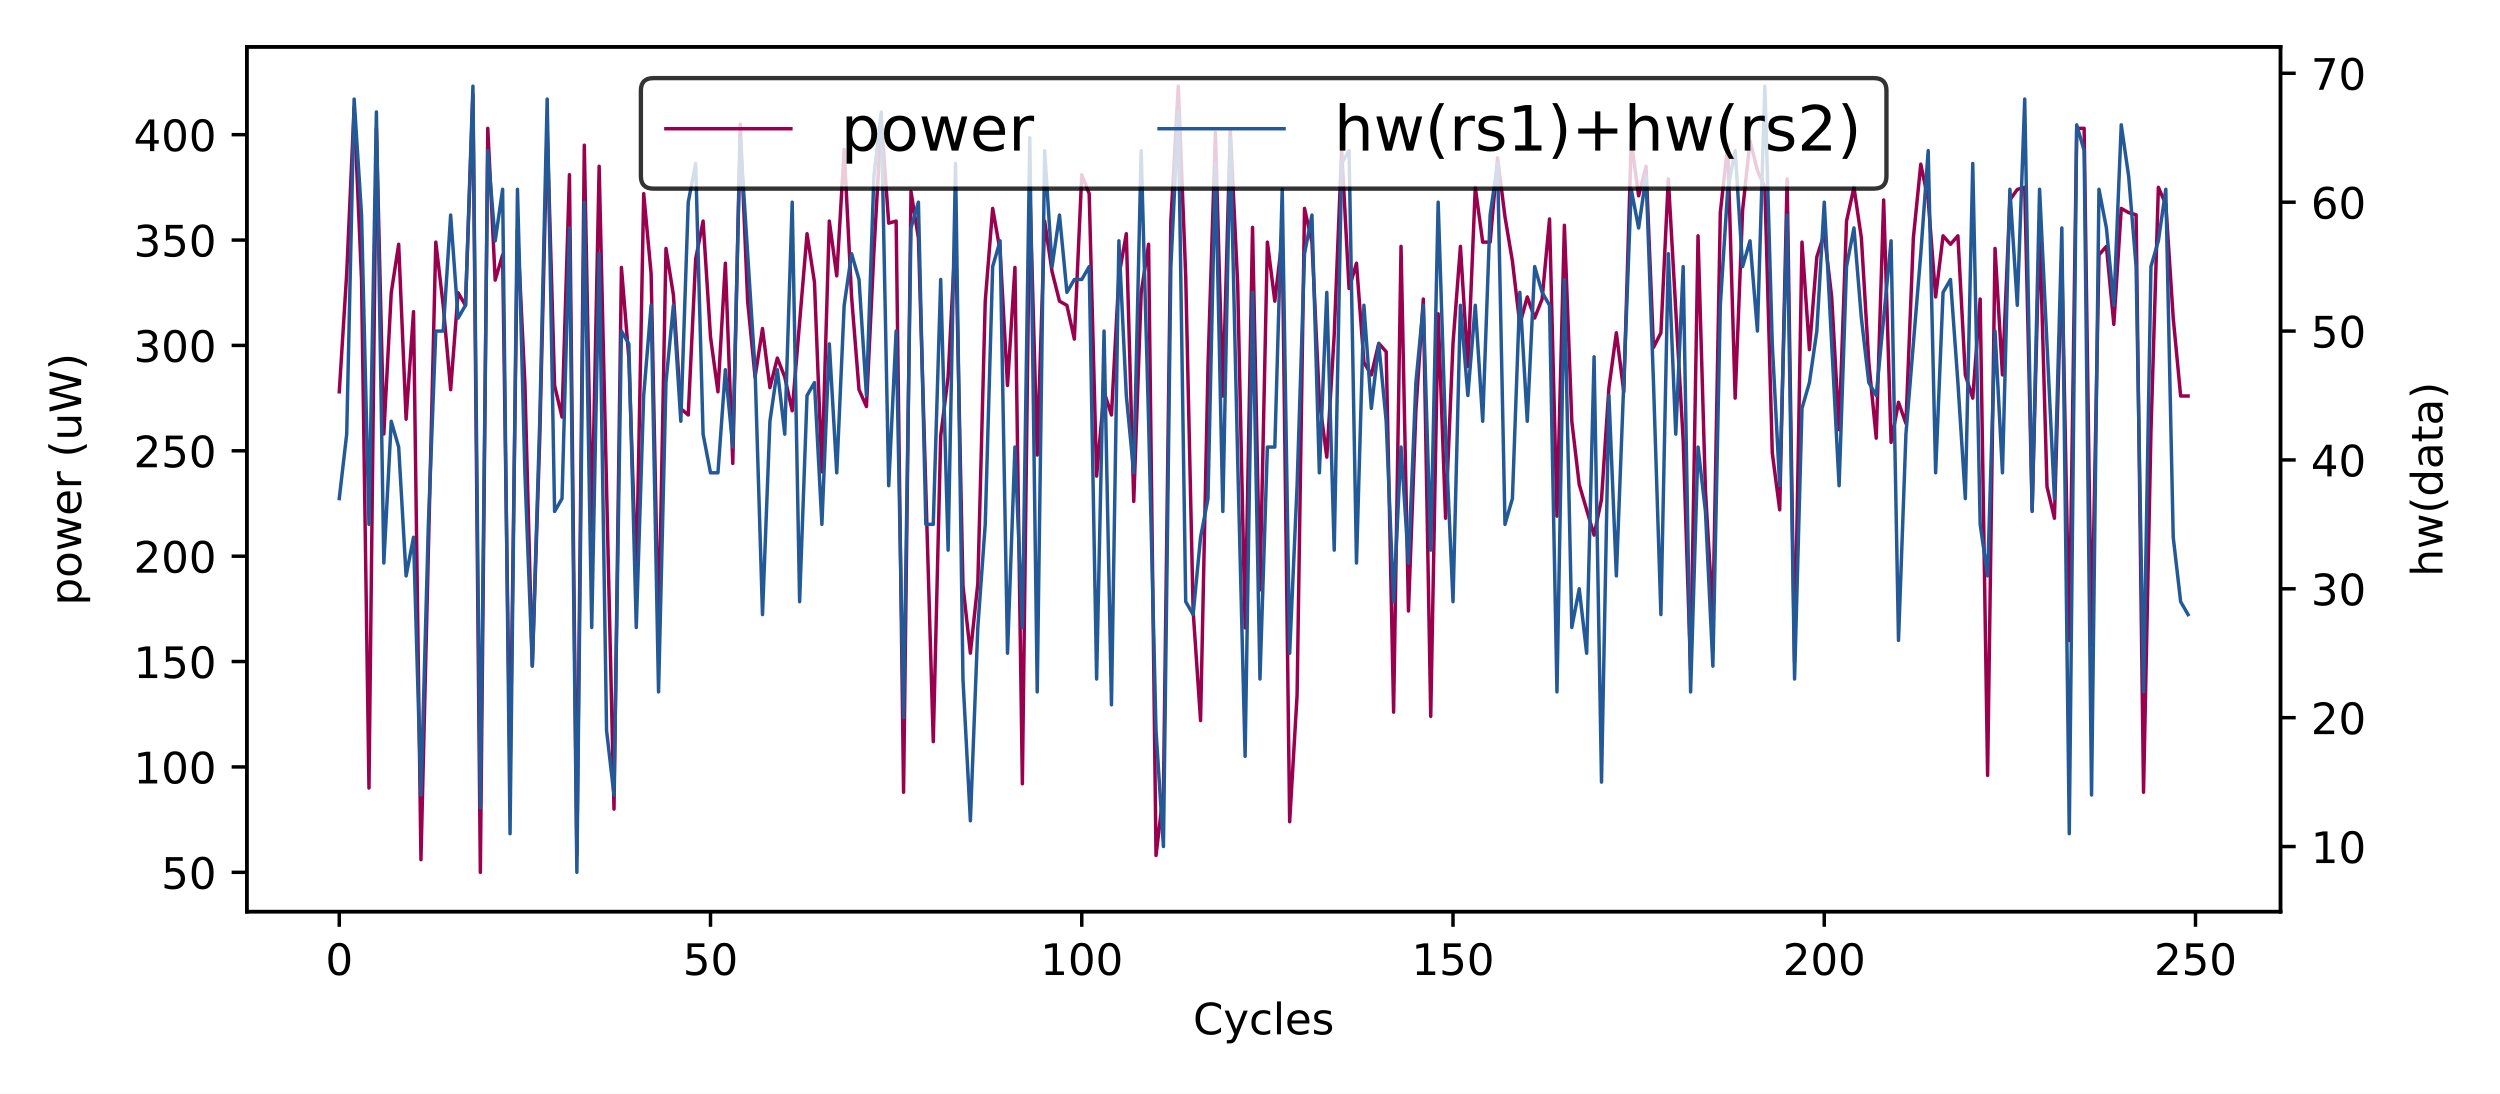
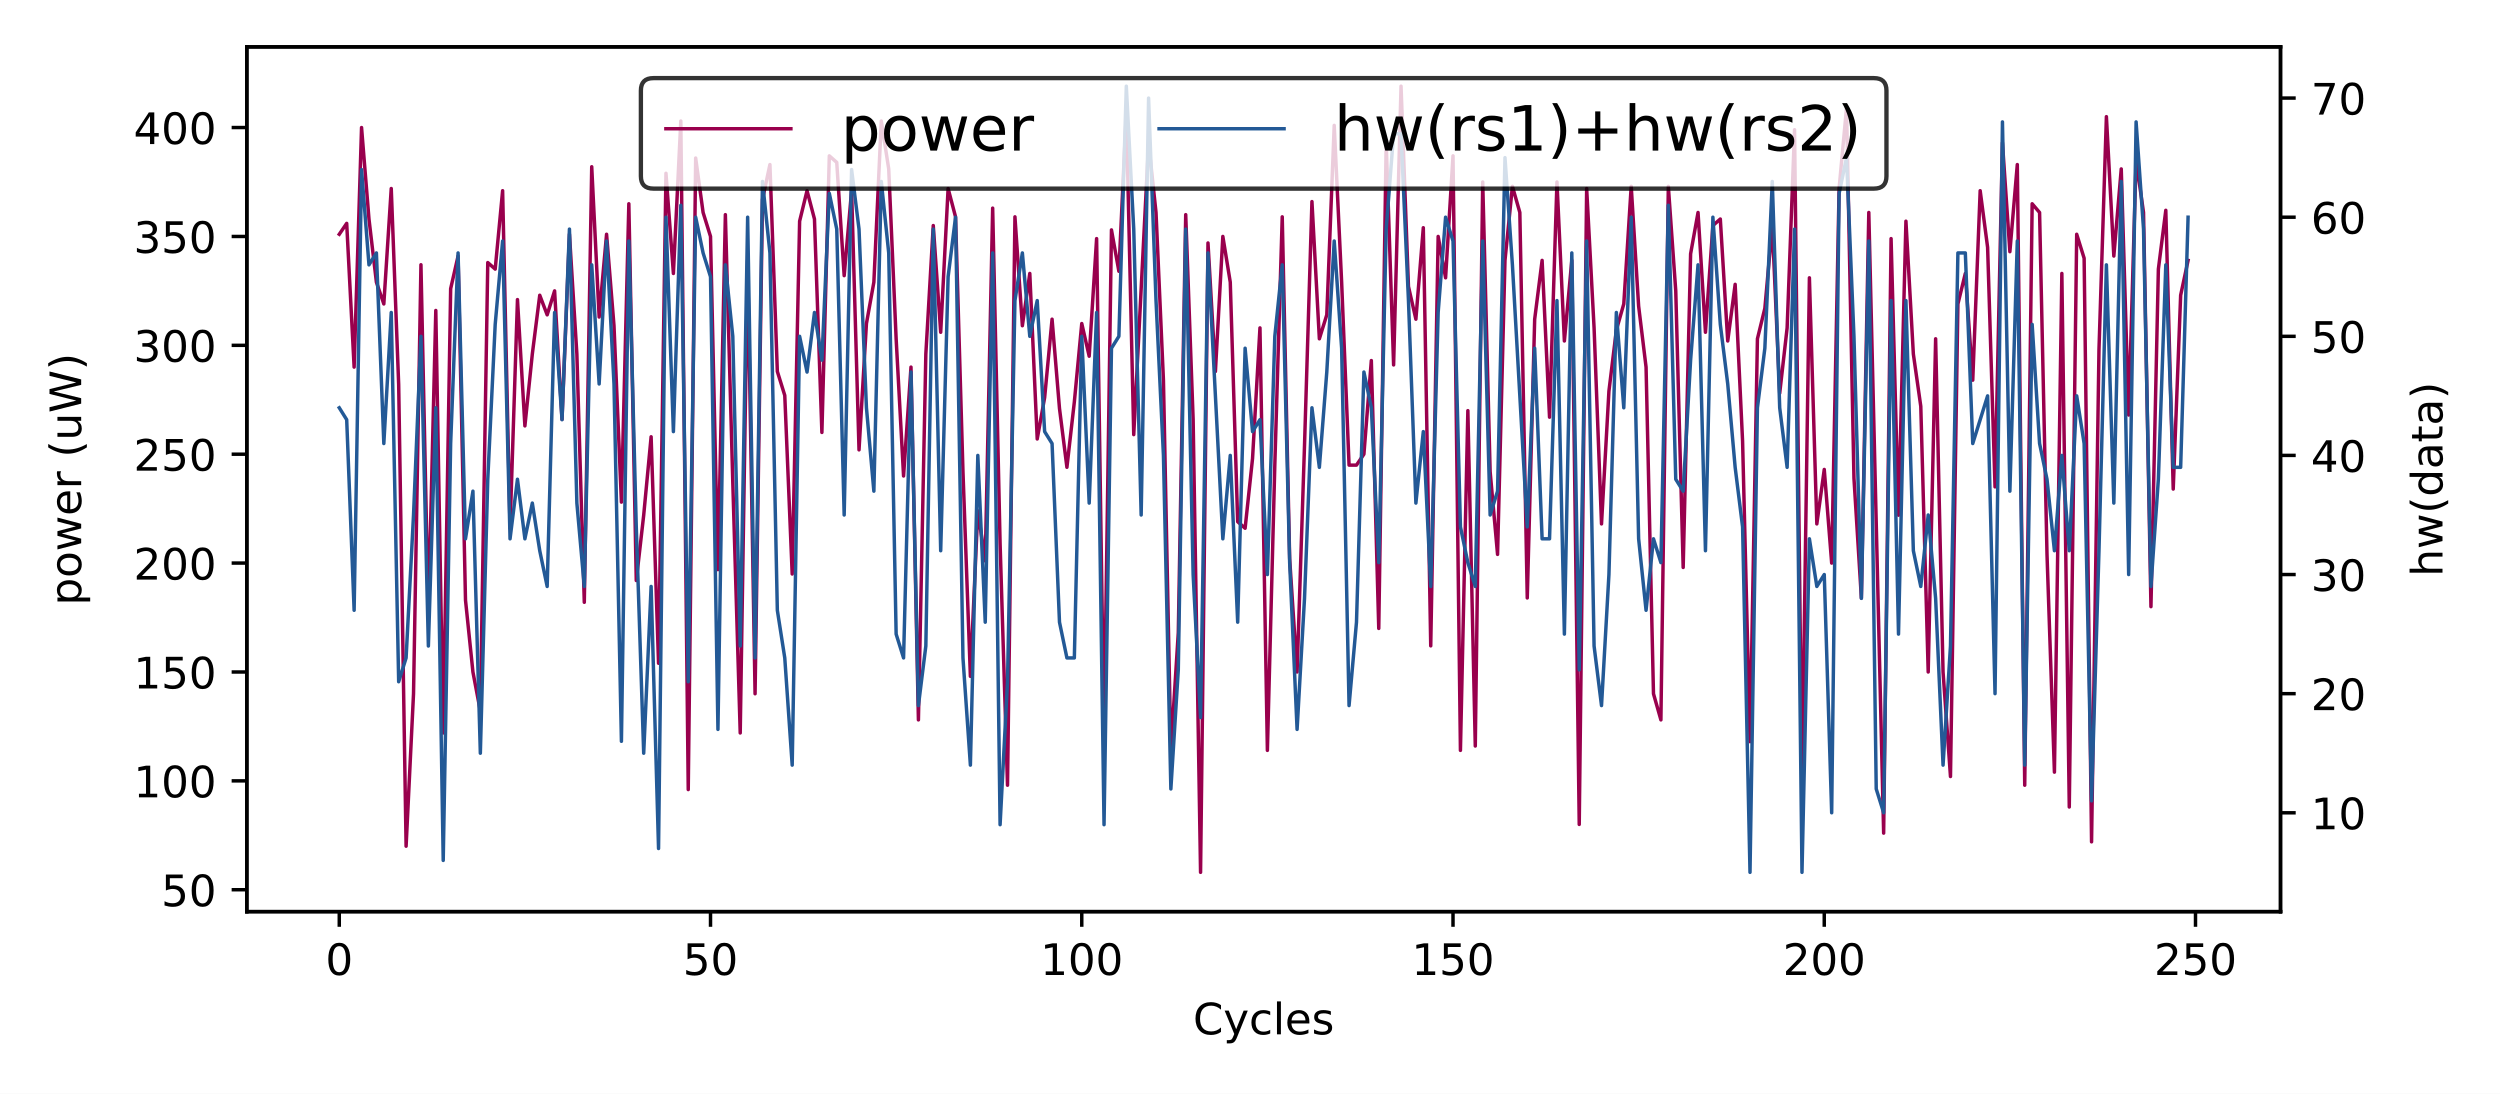
<svg xmlns="http://www.w3.org/2000/svg" xmlns:xlink="http://www.w3.org/1999/xlink" width="576pt" height="252pt" viewBox="0 0 576 252" version="1.1">
  <defs>
    <style type="text/css">*{stroke-linejoin: round; stroke-linecap: butt}</style>
  </defs>
  <g id="figure_1">
    <g id="patch_1">
      <path d="M 0 252  L 576 252  L 576 0  L 0 0  z " style="fill: #ffffff" />
    </g>
    <g id="axes_1">
      <g id="patch_2">
        <path d="M 56.87 210.04  L 525.43 210.04  L 525.43 10.8  L 56.87 10.8  z " style="fill: #ffffff" />
      </g>
      <g id="matplotlib.axis_1">
        <g id="xtick_1">
          <g id="line2d_1">
            <defs>
-               <path id="m2911b01042" d="M 0 0  L 0 3.5  " style="stroke: #000000; stroke-width: 0.8" />
+               <path id="md75a44f7d7" d="M 0 0  L 0 3.5  " style="stroke: #000000; stroke-width: 0.8" />
            </defs>
            <g>
-               <use xlink:href="#m2911b01042" x="78.168" y="210.04" style="stroke: #000000; stroke-width: 0.8" />
+               <use xlink:href="#md75a44f7d7" x="78.168" y="210.04" style="stroke: #000000; stroke-width: 0.8" />
            </g>
          </g>
          <g id="text_1">
            <text style="font: 10px 'DejaVu Sans', 'Bitstream Vera Sans', 'Computer Modern Sans Serif', 'Lucida Grande', 'Verdana', 'Geneva', 'Lucid', 'Arial', 'Helvetica', 'Avant Garde', sans-serif; text-anchor: middle" x="78.168" y="224.638" transform="rotate(-0 78.16818 224.6384)">0</text>
          </g>
        </g>
        <g id="xtick_2">
          <g id="line2d_2">
            <g>
-               <use xlink:href="#m2911b01042" x="163.703" y="210.04" style="stroke: #000000; stroke-width: 0.8" />
+               <use xlink:href="#md75a44f7d7" x="163.703" y="210.04" style="stroke: #000000; stroke-width: 0.8" />
            </g>
          </g>
          <g id="text_2">
            <text style="font: 10px 'DejaVu Sans', 'Bitstream Vera Sans', 'Computer Modern Sans Serif', 'Lucida Grande', 'Verdana', 'Geneva', 'Lucid', 'Arial', 'Helvetica', 'Avant Garde', sans-serif; text-anchor: middle" x="163.703" y="224.638" transform="rotate(-0 163.703 224.6384)">50</text>
          </g>
        </g>
        <g id="xtick_3">
          <g id="line2d_3">
            <g>
-               <use xlink:href="#m2911b01042" x="249.238" y="210.04" style="stroke: #000000; stroke-width: 0.8" />
+               <use xlink:href="#md75a44f7d7" x="249.238" y="210.04" style="stroke: #000000; stroke-width: 0.8" />
            </g>
          </g>
          <g id="text_3">
            <text style="font: 10px 'DejaVu Sans', 'Bitstream Vera Sans', 'Computer Modern Sans Serif', 'Lucida Grande', 'Verdana', 'Geneva', 'Lucid', 'Arial', 'Helvetica', 'Avant Garde', sans-serif; text-anchor: middle" x="249.238" y="224.638" transform="rotate(-0 249.2379 224.6384)">100</text>
          </g>
        </g>
        <g id="xtick_4">
          <g id="line2d_4">
            <g>
-               <use xlink:href="#m2911b01042" x="334.773" y="210.04" style="stroke: #000000; stroke-width: 0.8" />
+               <use xlink:href="#md75a44f7d7" x="334.773" y="210.04" style="stroke: #000000; stroke-width: 0.8" />
            </g>
          </g>
          <g id="text_4">
            <text style="font: 10px 'DejaVu Sans', 'Bitstream Vera Sans', 'Computer Modern Sans Serif', 'Lucida Grande', 'Verdana', 'Geneva', 'Lucid', 'Arial', 'Helvetica', 'Avant Garde', sans-serif; text-anchor: middle" x="334.773" y="224.638" transform="rotate(-0 334.7728 224.6384)">150</text>
          </g>
        </g>
        <g id="xtick_5">
          <g id="line2d_5">
            <g>
-               <use xlink:href="#m2911b01042" x="420.308" y="210.04" style="stroke: #000000; stroke-width: 0.8" />
+               <use xlink:href="#md75a44f7d7" x="420.308" y="210.04" style="stroke: #000000; stroke-width: 0.8" />
            </g>
          </g>
          <g id="text_5">
            <text style="font: 10px 'DejaVu Sans', 'Bitstream Vera Sans', 'Computer Modern Sans Serif', 'Lucida Grande', 'Verdana', 'Geneva', 'Lucid', 'Arial', 'Helvetica', 'Avant Garde', sans-serif; text-anchor: middle" x="420.308" y="224.638" transform="rotate(-0 420.3076 224.6384)">200</text>
          </g>
        </g>
        <g id="xtick_6">
          <g id="line2d_6">
            <g>
-               <use xlink:href="#m2911b01042" x="505.843" y="210.04" style="stroke: #000000; stroke-width: 0.8" />
+               <use xlink:href="#md75a44f7d7" x="505.843" y="210.04" style="stroke: #000000; stroke-width: 0.8" />
            </g>
          </g>
          <g id="text_6">
            <text style="font: 10px 'DejaVu Sans', 'Bitstream Vera Sans', 'Computer Modern Sans Serif', 'Lucida Grande', 'Verdana', 'Geneva', 'Lucid', 'Arial', 'Helvetica', 'Avant Garde', sans-serif; text-anchor: middle" x="505.843" y="224.638" transform="rotate(-0 505.8425 224.6384)">250</text>
          </g>
        </g>
        <g id="text_7">
          <text style="font: 10px 'DejaVu Sans', 'Bitstream Vera Sans', 'Computer Modern Sans Serif', 'Lucida Grande', 'Verdana', 'Geneva', 'Lucid', 'Arial', 'Helvetica', 'Avant Garde', sans-serif; text-anchor: middle" x="291.15" y="238.317" transform="rotate(-0 291.15 238.3166)">Cycles</text>
        </g>
      </g>
      <g id="matplotlib.axis_2">
        <g id="ytick_1">
          <g id="line2d_7">
            <defs>
-               <path id="m5930b8401a" d="M 0 0  L -3.5 0  " style="stroke: #000000; stroke-width: 0.8" />
+               <path id="md4e5c0e764" d="M 0 0  L -3.5 0  " style="stroke: #000000; stroke-width: 0.8" />
            </defs>
            <g>
-               <use xlink:href="#m5930b8401a" x="56.87" y="200.984" style="stroke: #000000; stroke-width: 0.8" />
+               <use xlink:href="#md4e5c0e764" x="56.87" y="204.998" style="stroke: #000000; stroke-width: 0.8" />
            </g>
          </g>
          <g id="text_8">
-             <text style="font: 10px 'DejaVu Sans', 'Bitstream Vera Sans', 'Computer Modern Sans Serif', 'Lucida Grande', 'Verdana', 'Geneva', 'Lucid', 'Arial', 'Helvetica', 'Avant Garde', sans-serif; text-anchor: end" x="49.87" y="204.783" transform="rotate(-0 49.87 204.7829)">50</text>
+             <text style="font: 10px 'DejaVu Sans', 'Bitstream Vera Sans', 'Computer Modern Sans Serif', 'Lucida Grande', 'Verdana', 'Geneva', 'Lucid', 'Arial', 'Helvetica', 'Avant Garde', sans-serif; text-anchor: end" x="49.87" y="208.797" transform="rotate(-0 49.87 208.7968)">50</text>
          </g>
        </g>
        <g id="ytick_2">
          <g id="line2d_8">
            <g>
-               <use xlink:href="#m5930b8401a" x="56.87" y="176.704" style="stroke: #000000; stroke-width: 0.8" />
+               <use xlink:href="#md4e5c0e764" x="56.87" y="179.911" style="stroke: #000000; stroke-width: 0.8" />
            </g>
          </g>
          <g id="text_9">
-             <text style="font: 10px 'DejaVu Sans', 'Bitstream Vera Sans', 'Computer Modern Sans Serif', 'Lucida Grande', 'Verdana', 'Geneva', 'Lucid', 'Arial', 'Helvetica', 'Avant Garde', sans-serif; text-anchor: end" x="49.87" y="180.503" transform="rotate(-0 49.87 180.5031)">100</text>
+             <text style="font: 10px 'DejaVu Sans', 'Bitstream Vera Sans', 'Computer Modern Sans Serif', 'Lucida Grande', 'Verdana', 'Geneva', 'Lucid', 'Arial', 'Helvetica', 'Avant Garde', sans-serif; text-anchor: end" x="49.87" y="183.71" transform="rotate(-0 49.87 183.7099)">100</text>
          </g>
        </g>
        <g id="ytick_3">
          <g id="line2d_9">
            <g>
-               <use xlink:href="#m5930b8401a" x="56.87" y="152.424" style="stroke: #000000; stroke-width: 0.8" />
+               <use xlink:href="#md4e5c0e764" x="56.87" y="154.824" style="stroke: #000000; stroke-width: 0.8" />
            </g>
          </g>
          <g id="text_10">
-             <text style="font: 10px 'DejaVu Sans', 'Bitstream Vera Sans', 'Computer Modern Sans Serif', 'Lucida Grande', 'Verdana', 'Geneva', 'Lucid', 'Arial', 'Helvetica', 'Avant Garde', sans-serif; text-anchor: end" x="49.87" y="156.223" transform="rotate(-0 49.87 156.2233)">150</text>
+             <text style="font: 10px 'DejaVu Sans', 'Bitstream Vera Sans', 'Computer Modern Sans Serif', 'Lucida Grande', 'Verdana', 'Geneva', 'Lucid', 'Arial', 'Helvetica', 'Avant Garde', sans-serif; text-anchor: end" x="49.87" y="158.623" transform="rotate(-0 49.87 158.623)">150</text>
          </g>
        </g>
        <g id="ytick_4">
          <g id="line2d_10">
            <g>
-               <use xlink:href="#m5930b8401a" x="56.87" y="128.144" style="stroke: #000000; stroke-width: 0.8" />
+               <use xlink:href="#md4e5c0e764" x="56.87" y="129.737" style="stroke: #000000; stroke-width: 0.8" />
            </g>
          </g>
          <g id="text_11">
-             <text style="font: 10px 'DejaVu Sans', 'Bitstream Vera Sans', 'Computer Modern Sans Serif', 'Lucida Grande', 'Verdana', 'Geneva', 'Lucid', 'Arial', 'Helvetica', 'Avant Garde', sans-serif; text-anchor: end" x="49.87" y="131.943" transform="rotate(-0 49.87 131.9435)">200</text>
+             <text style="font: 10px 'DejaVu Sans', 'Bitstream Vera Sans', 'Computer Modern Sans Serif', 'Lucida Grande', 'Verdana', 'Geneva', 'Lucid', 'Arial', 'Helvetica', 'Avant Garde', sans-serif; text-anchor: end" x="49.87" y="133.536" transform="rotate(-0 49.87 133.5361)">200</text>
          </g>
        </g>
        <g id="ytick_5">
          <g id="line2d_11">
            <g>
-               <use xlink:href="#m5930b8401a" x="56.87" y="103.864" style="stroke: #000000; stroke-width: 0.8" />
+               <use xlink:href="#md4e5c0e764" x="56.87" y="104.65" style="stroke: #000000; stroke-width: 0.8" />
            </g>
          </g>
          <g id="text_12">
-             <text style="font: 10px 'DejaVu Sans', 'Bitstream Vera Sans', 'Computer Modern Sans Serif', 'Lucida Grande', 'Verdana', 'Geneva', 'Lucid', 'Arial', 'Helvetica', 'Avant Garde', sans-serif; text-anchor: end" x="49.87" y="107.664" transform="rotate(-0 49.87 107.6637)">250</text>
+             <text style="font: 10px 'DejaVu Sans', 'Bitstream Vera Sans', 'Computer Modern Sans Serif', 'Lucida Grande', 'Verdana', 'Geneva', 'Lucid', 'Arial', 'Helvetica', 'Avant Garde', sans-serif; text-anchor: end" x="49.87" y="108.449" transform="rotate(-0 49.87 108.4492)">250</text>
          </g>
        </g>
        <g id="ytick_6">
          <g id="line2d_12">
            <g>
-               <use xlink:href="#m5930b8401a" x="56.87" y="79.585" style="stroke: #000000; stroke-width: 0.8" />
+               <use xlink:href="#md4e5c0e764" x="56.87" y="79.563" style="stroke: #000000; stroke-width: 0.8" />
            </g>
          </g>
          <g id="text_13">
-             <text style="font: 10px 'DejaVu Sans', 'Bitstream Vera Sans', 'Computer Modern Sans Serif', 'Lucida Grande', 'Verdana', 'Geneva', 'Lucid', 'Arial', 'Helvetica', 'Avant Garde', sans-serif; text-anchor: end" x="49.87" y="83.384" transform="rotate(-0 49.87 83.38388)">300</text>
+             <text style="font: 10px 'DejaVu Sans', 'Bitstream Vera Sans', 'Computer Modern Sans Serif', 'Lucida Grande', 'Verdana', 'Geneva', 'Lucid', 'Arial', 'Helvetica', 'Avant Garde', sans-serif; text-anchor: end" x="49.87" y="83.362" transform="rotate(-0 49.87 83.36236)">300</text>
          </g>
        </g>
        <g id="ytick_7">
          <g id="line2d_13">
            <g>
-               <use xlink:href="#m5930b8401a" x="56.87" y="55.305" style="stroke: #000000; stroke-width: 0.8" />
+               <use xlink:href="#md4e5c0e764" x="56.87" y="54.476" style="stroke: #000000; stroke-width: 0.8" />
            </g>
          </g>
          <g id="text_14">
-             <text style="font: 10px 'DejaVu Sans', 'Bitstream Vera Sans', 'Computer Modern Sans Serif', 'Lucida Grande', 'Verdana', 'Geneva', 'Lucid', 'Arial', 'Helvetica', 'Avant Garde', sans-serif; text-anchor: end" x="49.87" y="59.104" transform="rotate(-0 49.87 59.10408)">350</text>
+             <text style="font: 10px 'DejaVu Sans', 'Bitstream Vera Sans', 'Computer Modern Sans Serif', 'Lucida Grande', 'Verdana', 'Geneva', 'Lucid', 'Arial', 'Helvetica', 'Avant Garde', sans-serif; text-anchor: end" x="49.87" y="58.275" transform="rotate(-0 49.87 58.27548)">350</text>
          </g>
        </g>
        <g id="ytick_8">
          <g id="line2d_14">
            <g>
-               <use xlink:href="#m5930b8401a" x="56.87" y="31.025" style="stroke: #000000; stroke-width: 0.8" />
+               <use xlink:href="#md4e5c0e764" x="56.87" y="29.389" style="stroke: #000000; stroke-width: 0.8" />
            </g>
          </g>
          <g id="text_15">
-             <text style="font: 10px 'DejaVu Sans', 'Bitstream Vera Sans', 'Computer Modern Sans Serif', 'Lucida Grande', 'Verdana', 'Geneva', 'Lucid', 'Arial', 'Helvetica', 'Avant Garde', sans-serif; text-anchor: end" x="49.87" y="34.824" transform="rotate(-0 49.87 34.82429)">400</text>
+             <text style="font: 10px 'DejaVu Sans', 'Bitstream Vera Sans', 'Computer Modern Sans Serif', 'Lucida Grande', 'Verdana', 'Geneva', 'Lucid', 'Arial', 'Helvetica', 'Avant Garde', sans-serif; text-anchor: end" x="49.87" y="33.189" transform="rotate(-0 49.87 33.1886)">400</text>
          </g>
        </g>
        <g id="text_16">
          <text style="font: 10px 'DejaVu Sans', 'Bitstream Vera Sans', 'Computer Modern Sans Serif', 'Lucida Grande', 'Verdana', 'Geneva', 'Lucid', 'Arial', 'Helvetica', 'Avant Garde', sans-serif; text-anchor: middle" x="18.703" y="110.42" transform="rotate(-90 18.70281 110.42)">power (uW)</text>
        </g>
      </g>
      <g id="line2d_15">
-         <path d="M 78.168 90.268  L 79.879 63.074  L 81.59 24.712  L 83.3 64.531  L 85.011 181.56  L 86.722 29.568  L 88.432 99.98  L 90.143 67.445  L 91.854 56.276  L 93.564 96.581  L 95.275 71.815  L 96.986 198.07  L 100.407 55.79  L 102.118 70.358  L 103.829 89.782  L 105.539 67.445  L 107.25 70.358  L 108.961 21.799  L 110.671 200.984  L 112.382 29.568  L 114.093 64.531  L 115.804 58.704  L 117.514 178.646  L 119.225 52.877  L 120.936 88.325  L 122.646 153.395  L 124.357 100.951  L 126.068 29.568  L 127.778 88.811  L 129.489 96.095  L 131.2 40.251  L 132.91 197.099  L 134.621 33.453  L 136.332 122.317  L 138.043 38.309  L 141.464 186.416  L 143.175 61.618  L 144.885 82.498  L 146.596 133.971  L 148.307 44.622  L 150.017 63.074  L 151.728 146.597  L 153.439 57.247  L 155.15 67.93  L 156.86 94.153  L 158.571 95.609  L 160.282 59.675  L 161.992 50.935  L 163.703 77.642  L 165.414 90.268  L 167.124 60.646  L 168.835 106.778  L 170.546 28.597  L 172.257 69.387  L 173.967 86.869  L 175.678 75.7  L 177.389 89.297  L 179.099 82.498  L 180.81 86.869  L 182.521 94.638  L 185.942 53.848  L 187.653 65.017  L 189.364 108.72  L 191.074 50.935  L 192.785 63.56  L 194.496 34.424  L 196.206 68.416  L 197.917 89.782  L 199.628 93.667  L 201.338 58.218  L 203.049 27.626  L 204.76 51.42  L 206.47 50.935  L 208.181 182.531  L 209.892 44.136  L 211.603 54.819  L 215.024 170.877  L 216.735 100.465  L 218.445 86.869  L 220.156 53.848  L 221.867 134.943  L 223.577 150.482  L 225.288 134.457  L 226.999 69.387  L 228.71 48.021  L 230.42 57.733  L 232.131 88.811  L 233.842 61.618  L 235.552 180.589  L 237.263 43.165  L 238.974 104.836  L 240.684 50.935  L 242.395 62.589  L 244.106 69.387  L 245.817 70.358  L 247.527 78.128  L 249.238 40.251  L 250.949 44.622  L 252.659 109.692  L 254.37 90.268  L 256.081 95.609  L 257.791 63.56  L 259.502 53.848  L 261.213 115.519  L 262.923 67.445  L 264.634 56.276  L 266.345 197.099  L 268.056 182.531  L 269.766 50.935  L 271.477 19.856  L 273.188 63.56  L 274.898 140.77  L 276.609 166.021  L 278.32 84.441  L 280.03 30.539  L 281.741 91.239  L 283.452 29.568  L 285.163 65.502  L 286.873 144.655  L 288.584 52.391  L 290.295 135.914  L 292.005 55.79  L 293.716 69.387  L 295.427 54.819  L 297.137 189.329  L 298.848 160.194  L 300.559 48.021  L 302.27 55.79  L 303.98 92.21  L 305.691 105.321  L 307.402 77.157  L 309.112 34.424  L 310.823 66.474  L 312.534 60.646  L 314.244 83.469  L 315.955 86.383  L 317.666 79.099  L 319.377 81.041  L 321.087 164.078  L 322.798 56.762  L 324.509 140.77  L 326.219 94.638  L 327.93 68.902  L 329.641 165.05  L 331.351 72.301  L 333.062 119.404  L 334.773 79.099  L 336.483 56.762  L 338.194 84.441  L 339.905 43.165  L 341.616 55.79  L 343.326 55.79  L 345.037 36.367  L 346.748 49.963  L 348.458 60.161  L 350.169 74.729  L 351.88 68.416  L 353.59 73.272  L 355.301 68.902  L 357.012 50.449  L 358.723 118.918  L 360.433 51.906  L 362.144 97.066  L 363.855 111.634  L 367.276 123.288  L 368.987 115.033  L 370.697 89.297  L 372.408 76.671  L 374.119 90.268  L 375.83 32.482  L 377.54 45.107  L 379.251 38.309  L 380.962 80.07  L 382.672 76.671  L 384.383 41.223  L 387.804 101.436  L 389.515 154.366  L 391.226 54.334  L 392.936 113.091  L 394.647 142.227  L 396.358 48.992  L 398.069 33.453  L 399.779 91.725  L 401.49 48.507  L 403.201 32.482  L 404.911 39.28  L 406.622 43.165  L 408.333 104.35  L 410.043 117.461  L 411.754 41.223  L 413.465 152.424  L 415.176 55.79  L 416.886 80.556  L 418.597 59.19  L 420.308 53.848  L 422.018 68.416  L 423.729 99.008  L 425.44 50.935  L 427.15 43.165  L 428.861 54.819  L 430.572 83.469  L 432.283 100.951  L 433.993 46.079  L 435.704 101.922  L 437.415 92.696  L 439.125 97.552  L 440.836 54.819  L 442.547 37.823  L 444.257 46.079  L 445.968 68.416  L 447.679 54.334  L 449.39 56.276  L 451.1 54.334  L 452.811 86.383  L 454.522 91.725  L 456.232 68.902  L 457.943 178.646  L 459.654 57.247  L 461.364 86.383  L 463.075 46.079  L 464.786 43.651  L 466.496 43.165  L 468.207 117.461  L 469.918 51.906  L 471.629 112.12  L 473.339 119.404  L 475.05 59.675  L 476.761 147.568  L 478.471 29.568  L 480.182 29.568  L 481.893 148.539  L 483.603 58.704  L 485.314 56.762  L 487.025 74.729  L 488.736 48.021  L 490.446 48.992  L 492.157 49.478  L 493.868 182.531  L 495.578 99.494  L 497.289 43.165  L 499 47.05  L 500.71 73.272  L 502.421 91.239  L 504.132 91.239  L 504.132 91.239  " clip-path="url(#p58d93c7f47)" style="fill: none; stroke: #99004d; stroke-width: 0.8; stroke-linecap: square" />
+         <path d="M 78.168 53.975  L 79.879 51.466  L 81.59 84.581  L 83.3 29.389  L 85.011 50.462  L 86.722 65.013  L 88.432 70.03  L 90.143 43.438  L 91.854 88.594  L 93.564 194.963  L 95.275 159.841  L 96.986 60.999  L 98.697 141.779  L 100.407 71.535  L 102.118 168.872  L 103.829 66.518  L 105.539 58.992  L 107.25 138.266  L 108.961 154.824  L 110.671 163.855  L 112.382 60.497  L 114.093 62.002  L 115.804 43.94  L 117.514 121.709  L 119.225 69.027  L 120.936 98.127  L 122.646 81.57  L 124.357 68.023  L 126.068 72.539  L 127.778 67.02  L 129.489 96.622  L 131.2 53.975  L 132.91 81.57  L 134.621 138.768  L 136.332 38.421  L 138.043 73.041  L 139.753 53.975  L 141.464 75.047  L 143.175 115.688  L 144.885 46.95  L 146.596 133.751  L 148.307 118.699  L 150.017 100.636  L 151.728 152.817  L 153.439 39.926  L 155.15 63.006  L 156.86 27.884  L 158.571 181.918  L 160.282 36.414  L 161.992 48.957  L 163.703 54.476  L 165.414 131.242  L 167.124 49.459  L 168.835 111.173  L 170.546 168.872  L 172.257 59.995  L 173.967 159.841  L 175.678 45.947  L 177.389 37.919  L 179.099 85.584  L 180.81 91.103  L 182.521 132.246  L 184.231 50.964  L 185.942 43.94  L 187.653 50.462  L 189.364 99.633  L 191.074 35.912  L 192.785 37.417  L 194.496 63.508  L 196.206 43.94  L 197.917 103.647  L 199.628 74.546  L 201.338 65.013  L 203.049 27.884  L 204.76 38.922  L 206.47 78.058  L 208.181 109.667  L 209.892 84.581  L 211.603 165.862  L 213.313 81.57  L 215.024 51.968  L 216.735 76.553  L 218.445 43.438  L 220.156 49.961  L 221.867 108.664  L 223.577 155.827  L 225.288 117.695  L 226.999 129.235  L 228.71 47.954  L 230.42 125.221  L 232.131 180.914  L 233.842 49.961  L 235.552 75.047  L 237.263 63.006  L 238.974 101.138  L 240.684 91.605  L 242.395 73.542  L 244.106 94.114  L 245.817 107.66  L 247.527 92.608  L 249.238 74.546  L 250.949 82.072  L 252.659 54.978  L 254.37 169.876  L 256.081 52.971  L 257.791 62.504  L 259.502 25.877  L 261.213 100.134  L 264.634 32.902  L 266.345 48.957  L 268.056 87.591  L 269.766 172.886  L 271.477 145.793  L 273.188 49.459  L 274.898 96.622  L 276.609 200.984  L 278.32 55.981  L 280.03 85.584  L 281.741 54.476  L 283.452 65.013  L 285.163 120.204  L 286.873 121.709  L 288.584 105.653  L 290.295 75.549  L 292.005 172.886  L 293.716 107.159  L 295.427 49.961  L 297.137 128.733  L 298.848 154.824  L 300.559 102.643  L 302.27 46.448  L 303.98 78.058  L 305.691 72.539  L 307.402 28.888  L 309.112 65.013  L 310.823 107.159  L 312.534 107.159  L 314.244 104.65  L 315.955 83.075  L 317.666 144.789  L 319.377 32.902  L 321.087 84.079  L 322.798 19.856  L 324.509 66.016  L 326.219 73.542  L 327.93 52.469  L 329.641 148.803  L 331.351 54.476  L 333.062 64.009  L 334.773 35.912  L 336.483 172.886  L 338.194 94.615  L 339.905 171.883  L 341.616 41.933  L 343.326 108.664  L 345.037 127.73  L 346.748 59.995  L 348.458 42.936  L 350.169 48.957  L 351.88 137.765  L 353.59 73.542  L 355.301 59.995  L 357.012 96.12  L 358.723 41.933  L 360.433 78.56  L 362.144 59.995  L 363.855 189.945  L 365.565 43.438  L 367.276 75.549  L 368.987 120.706  L 370.697 90.1  L 372.408 76.051  L 374.119 70.03  L 375.83 42.936  L 377.54 70.532  L 379.251 84.581  L 380.962 159.841  L 382.672 165.862  L 384.383 42.936  L 386.094 67.02  L 387.804 130.74  L 389.515 58.49  L 391.226 48.957  L 392.936 76.553  L 394.647 51.968  L 396.358 50.462  L 398.069 78.56  L 399.779 65.514  L 401.49 101.64  L 403.201 170.879  L 404.911 78.058  L 406.622 71.034  L 408.333 51.968  L 410.043 90.601  L 411.754 75.549  L 413.465 29.891  L 415.176 180.914  L 416.886 64.009  L 418.597 120.706  L 420.308 108.162  L 422.018 129.737  L 423.729 43.438  L 425.44 24.874  L 427.15 110.169  L 428.861 137.765  L 430.572 48.957  L 433.993 191.952  L 435.704 54.978  L 437.415 118.699  L 439.125 50.964  L 440.836 81.57  L 442.547 93.612  L 444.257 154.824  L 445.968 78.058  L 447.679 154.824  L 449.39 178.907  L 451.1 70.03  L 452.811 63.006  L 454.522 87.591  L 456.232 43.94  L 457.943 56.985  L 459.654 112.176  L 461.364 32.902  L 463.075 57.988  L 464.786 37.919  L 466.496 180.914  L 468.207 46.95  L 469.918 48.957  L 471.629 127.73  L 473.339 177.904  L 475.05 63.006  L 476.761 185.932  L 478.471 53.975  L 480.182 59.494  L 481.893 193.959  L 483.603 80.567  L 485.314 26.881  L 487.025 58.992  L 488.736 38.922  L 490.446 95.619  L 492.157 36.915  L 493.868 48.957  L 495.578 139.772  L 497.289 62.002  L 499 48.455  L 500.71 112.678  L 502.421 68.023  L 504.132 59.995  L 504.132 59.995  " clip-path="url(#pa441847273)" style="fill: none; stroke: #99004d; stroke-width: 0.8; stroke-linecap: square" />
      </g>
      <g id="patch_3">
        <path d="M 56.87 210.04  L 56.87 10.8  " style="fill: none; stroke: #000000; stroke-width: 0.8; stroke-linejoin: miter; stroke-linecap: square" />
      </g>
      <g id="patch_4">
        <path d="M 525.43 210.04  L 525.43 10.8  " style="fill: none; stroke: #000000; stroke-width: 0.8; stroke-linejoin: miter; stroke-linecap: square" />
      </g>
      <g id="patch_5">
        <path d="M 56.87 210.04  L 525.43 210.04  " style="fill: none; stroke: #000000; stroke-width: 0.8; stroke-linejoin: miter; stroke-linecap: square" />
      </g>
      <g id="patch_6">
        <path d="M 56.87 10.8  L 525.43 10.8  " style="fill: none; stroke: #000000; stroke-width: 0.8; stroke-linejoin: miter; stroke-linecap: square" />
      </g>
    </g>
    <g id="axes_2">
      <g id="matplotlib.axis_3">
        <g id="ytick_9">
          <g id="line2d_16">
            <defs>
-               <path id="m7f864279ac" d="M 0 0  L 3.5 0  " style="stroke: #000000; stroke-width: 0.8" />
+               <path id="m280522d414" d="M 0 0  L 3.5 0  " style="stroke: #000000; stroke-width: 0.8" />
            </defs>
            <g>
-               <use xlink:href="#m7f864279ac" x="525.43" y="195.045" style="stroke: #000000; stroke-width: 0.8" />
+               <use xlink:href="#m280522d414" x="525.43" y="187.262" style="stroke: #000000; stroke-width: 0.8" />
            </g>
          </g>
          <g id="text_17">
-             <text style="font: 10px 'DejaVu Sans', 'Bitstream Vera Sans', 'Computer Modern Sans Serif', 'Lucida Grande', 'Verdana', 'Geneva', 'Lucid', 'Arial', 'Helvetica', 'Avant Garde', sans-serif; text-anchor: start" x="532.43" y="198.844" transform="rotate(-0 532.43 198.8443)">10</text>
+             <text style="font: 10px 'DejaVu Sans', 'Bitstream Vera Sans', 'Computer Modern Sans Serif', 'Lucida Grande', 'Verdana', 'Geneva', 'Lucid', 'Arial', 'Helvetica', 'Avant Garde', sans-serif; text-anchor: start" x="532.43" y="191.061" transform="rotate(-0 532.43 191.0611)">10</text>
          </g>
        </g>
        <g id="ytick_10">
          <g id="line2d_17">
            <g>
-               <use xlink:href="#m7f864279ac" x="525.43" y="165.352" style="stroke: #000000; stroke-width: 0.8" />
+               <use xlink:href="#m280522d414" x="525.43" y="159.818" style="stroke: #000000; stroke-width: 0.8" />
            </g>
          </g>
          <g id="text_18">
-             <text style="font: 10px 'DejaVu Sans', 'Bitstream Vera Sans', 'Computer Modern Sans Serif', 'Lucida Grande', 'Verdana', 'Geneva', 'Lucid', 'Arial', 'Helvetica', 'Avant Garde', sans-serif; text-anchor: start" x="532.43" y="169.151" transform="rotate(-0 532.43 169.1513)">20</text>
+             <text style="font: 10px 'DejaVu Sans', 'Bitstream Vera Sans', 'Computer Modern Sans Serif', 'Lucida Grande', 'Verdana', 'Geneva', 'Lucid', 'Arial', 'Helvetica', 'Avant Garde', sans-serif; text-anchor: start" x="532.43" y="163.618" transform="rotate(-0 532.43 163.6176)">20</text>
          </g>
        </g>
        <g id="ytick_11">
          <g id="line2d_18">
            <g>
-               <use xlink:href="#m7f864279ac" x="525.43" y="135.659" style="stroke: #000000; stroke-width: 0.8" />
+               <use xlink:href="#m280522d414" x="525.43" y="132.375" style="stroke: #000000; stroke-width: 0.8" />
            </g>
          </g>
          <g id="text_19">
-             <text style="font: 10px 'DejaVu Sans', 'Bitstream Vera Sans', 'Computer Modern Sans Serif', 'Lucida Grande', 'Verdana', 'Geneva', 'Lucid', 'Arial', 'Helvetica', 'Avant Garde', sans-serif; text-anchor: start" x="532.43" y="139.458" transform="rotate(-0 532.43 139.4583)">30</text>
+             <text style="font: 10px 'DejaVu Sans', 'Bitstream Vera Sans', 'Computer Modern Sans Serif', 'Lucida Grande', 'Verdana', 'Geneva', 'Lucid', 'Arial', 'Helvetica', 'Avant Garde', sans-serif; text-anchor: start" x="532.43" y="136.174" transform="rotate(-0 532.43 136.174)">30</text>
          </g>
        </g>
        <g id="ytick_12">
          <g id="line2d_19">
            <g>
-               <use xlink:href="#m7f864279ac" x="525.43" y="105.966" style="stroke: #000000; stroke-width: 0.8" />
+               <use xlink:href="#m280522d414" x="525.43" y="104.931" style="stroke: #000000; stroke-width: 0.8" />
            </g>
          </g>
          <g id="text_20">
-             <text style="font: 10px 'DejaVu Sans', 'Bitstream Vera Sans', 'Computer Modern Sans Serif', 'Lucida Grande', 'Verdana', 'Geneva', 'Lucid', 'Arial', 'Helvetica', 'Avant Garde', sans-serif; text-anchor: start" x="532.43" y="109.765" transform="rotate(-0 532.43 109.7653)">40</text>
+             <text style="font: 10px 'DejaVu Sans', 'Bitstream Vera Sans', 'Computer Modern Sans Serif', 'Lucida Grande', 'Verdana', 'Geneva', 'Lucid', 'Arial', 'Helvetica', 'Avant Garde', sans-serif; text-anchor: start" x="532.43" y="108.731" transform="rotate(-0 532.43 108.7305)">40</text>
          </g>
        </g>
        <g id="ytick_13">
          <g id="line2d_20">
            <g>
-               <use xlink:href="#m7f864279ac" x="525.43" y="76.273" style="stroke: #000000; stroke-width: 0.8" />
+               <use xlink:href="#m280522d414" x="525.43" y="77.488" style="stroke: #000000; stroke-width: 0.8" />
            </g>
          </g>
          <g id="text_21">
-             <text style="font: 10px 'DejaVu Sans', 'Bitstream Vera Sans', 'Computer Modern Sans Serif', 'Lucida Grande', 'Verdana', 'Geneva', 'Lucid', 'Arial', 'Helvetica', 'Avant Garde', sans-serif; text-anchor: start" x="532.43" y="80.072" transform="rotate(-0 532.43 80.07227)">50</text>
+             <text style="font: 10px 'DejaVu Sans', 'Bitstream Vera Sans', 'Computer Modern Sans Serif', 'Lucida Grande', 'Verdana', 'Geneva', 'Lucid', 'Arial', 'Helvetica', 'Avant Garde', sans-serif; text-anchor: start" x="532.43" y="81.287" transform="rotate(-0 532.43 81.28699)">50</text>
          </g>
        </g>
        <g id="ytick_14">
          <g id="line2d_21">
            <g>
-               <use xlink:href="#m7f864279ac" x="525.43" y="46.58" style="stroke: #000000; stroke-width: 0.8" />
+               <use xlink:href="#m280522d414" x="525.43" y="50.044" style="stroke: #000000; stroke-width: 0.8" />
            </g>
          </g>
          <g id="text_22">
-             <text style="font: 10px 'DejaVu Sans', 'Bitstream Vera Sans', 'Computer Modern Sans Serif', 'Lucida Grande', 'Verdana', 'Geneva', 'Lucid', 'Arial', 'Helvetica', 'Avant Garde', sans-serif; text-anchor: start" x="532.43" y="50.379" transform="rotate(-0 532.43 50.37928)">60</text>
+             <text style="font: 10px 'DejaVu Sans', 'Bitstream Vera Sans', 'Computer Modern Sans Serif', 'Lucida Grande', 'Verdana', 'Geneva', 'Lucid', 'Arial', 'Helvetica', 'Avant Garde', sans-serif; text-anchor: start" x="532.43" y="53.843" transform="rotate(-0 532.43 53.84346)">60</text>
          </g>
        </g>
        <g id="ytick_15">
          <g id="line2d_22">
            <g>
-               <use xlink:href="#m7f864279ac" x="525.43" y="16.887" style="stroke: #000000; stroke-width: 0.8" />
+               <use xlink:href="#m280522d414" x="525.43" y="22.601" style="stroke: #000000; stroke-width: 0.8" />
            </g>
          </g>
          <g id="text_23">
-             <text style="font: 10px 'DejaVu Sans', 'Bitstream Vera Sans', 'Computer Modern Sans Serif', 'Lucida Grande', 'Verdana', 'Geneva', 'Lucid', 'Arial', 'Helvetica', 'Avant Garde', sans-serif; text-anchor: start" x="532.43" y="20.686" transform="rotate(-0 532.43 20.68628)">70</text>
+             <text style="font: 10px 'DejaVu Sans', 'Bitstream Vera Sans', 'Computer Modern Sans Serif', 'Lucida Grande', 'Verdana', 'Geneva', 'Lucid', 'Arial', 'Helvetica', 'Avant Garde', sans-serif; text-anchor: start" x="532.43" y="26.4" transform="rotate(-0 532.43 26.39993)">70</text>
          </g>
        </g>
        <g id="text_24">
          <text style="font: 10px 'DejaVu Sans', 'Bitstream Vera Sans', 'Computer Modern Sans Serif', 'Lucida Grande', 'Verdana', 'Geneva', 'Lucid', 'Arial', 'Helvetica', 'Avant Garde', sans-serif; text-anchor: middle" x="562.753" y="110.42" transform="rotate(-90 562.7534 110.42)">hw(data)</text>
        </g>
      </g>
      <g id="line2d_23">
-         <path d="M 78.168 114.874  L 79.879 100.027  L 81.59 22.826  L 83.3 49.549  L 85.011 120.813  L 86.722 25.795  L 88.432 129.72  L 90.143 97.058  L 91.854 102.997  L 93.564 132.69  L 95.275 123.782  L 96.986 183.168  L 98.697 120.813  L 100.407 76.273  L 102.118 76.273  L 103.829 49.549  L 105.539 73.304  L 107.25 70.334  L 108.961 19.856  L 110.671 186.137  L 112.382 34.703  L 114.093 55.488  L 115.804 43.611  L 117.514 192.076  L 119.225 43.611  L 120.936 108.935  L 122.646 153.475  L 124.357 97.058  L 126.068 22.826  L 127.778 117.843  L 129.489 114.874  L 131.2 52.519  L 132.91 200.984  L 134.621 46.58  L 136.332 144.567  L 138.043 58.457  L 139.753 168.321  L 141.464 183.168  L 143.175 76.273  L 144.885 79.242  L 146.596 144.567  L 148.307 91.12  L 150.017 70.334  L 151.728 159.413  L 153.439 88.15  L 155.15 70.334  L 156.86 97.058  L 158.571 46.58  L 160.282 37.672  L 161.992 100.027  L 163.703 108.935  L 165.414 108.935  L 167.124 85.181  L 168.835 102.997  L 170.546 31.734  L 173.967 85.181  L 175.678 141.598  L 177.389 97.058  L 179.099 85.181  L 180.81 100.027  L 182.521 46.58  L 184.231 138.628  L 185.942 91.12  L 187.653 88.15  L 189.364 120.813  L 191.074 79.242  L 192.785 108.935  L 194.496 70.334  L 196.206 58.457  L 197.917 64.396  L 199.628 91.12  L 201.338 40.641  L 203.049 25.795  L 204.76 111.905  L 206.47 76.273  L 208.181 165.352  L 209.892 52.519  L 211.603 46.58  L 213.313 120.813  L 215.024 120.813  L 216.735 64.396  L 218.445 126.751  L 220.156 37.672  L 221.867 156.444  L 223.577 189.106  L 225.288 144.567  L 226.999 120.813  L 228.71 61.427  L 230.42 55.488  L 232.131 150.506  L 233.842 102.997  L 235.552 144.567  L 237.263 31.734  L 238.974 159.413  L 240.684 34.703  L 242.395 61.427  L 244.106 49.549  L 245.817 67.365  L 247.527 64.396  L 249.238 64.396  L 250.949 61.427  L 252.659 156.444  L 254.37 76.273  L 256.081 162.383  L 257.791 55.488  L 259.502 91.12  L 261.213 108.935  L 262.923 34.703  L 264.634 97.058  L 266.345 168.321  L 268.056 195.045  L 269.766 61.427  L 271.477 25.795  L 273.188 138.628  L 274.898 141.598  L 276.609 123.782  L 278.32 114.874  L 280.03 37.672  L 281.741 117.843  L 283.452 31.734  L 285.163 105.966  L 286.873 174.26  L 288.584 67.365  L 290.295 156.444  L 292.005 102.997  L 293.716 102.997  L 295.427 43.611  L 297.137 150.506  L 298.848 111.905  L 300.559 58.457  L 302.27 49.549  L 303.98 108.935  L 305.691 67.365  L 307.402 126.751  L 309.112 37.672  L 310.823 34.703  L 312.534 129.72  L 314.244 70.334  L 315.955 94.089  L 317.666 79.242  L 319.377 97.058  L 321.087 138.628  L 322.798 102.997  L 324.509 129.72  L 326.219 88.15  L 327.93 70.334  L 329.641 126.751  L 331.351 46.58  L 333.062 100.027  L 334.773 138.628  L 336.483 70.334  L 338.194 91.12  L 339.905 70.334  L 341.616 97.058  L 343.326 49.549  L 345.037 37.672  L 346.748 120.813  L 348.458 114.874  L 350.169 67.365  L 351.88 97.058  L 353.59 61.427  L 355.301 67.365  L 357.012 70.334  L 358.723 159.413  L 360.433 64.396  L 362.144 144.567  L 363.855 135.659  L 365.565 150.506  L 367.276 82.212  L 368.987 180.199  L 370.697 91.12  L 372.408 132.69  L 375.83 43.611  L 377.54 52.519  L 379.251 40.641  L 380.962 88.15  L 382.672 141.598  L 384.383 58.457  L 386.094 100.027  L 387.804 61.427  L 389.515 159.413  L 391.226 102.997  L 392.936 117.843  L 394.647 153.475  L 396.358 70.334  L 398.069 43.611  L 399.779 34.703  L 401.49 61.427  L 403.201 55.488  L 404.911 76.273  L 406.622 19.856  L 408.333 79.242  L 410.043 111.905  L 411.754 49.549  L 413.465 156.444  L 415.176 94.089  L 416.886 88.15  L 418.597 76.273  L 420.308 46.58  L 423.729 111.905  L 425.44 61.427  L 427.15 52.519  L 428.861 73.304  L 430.572 88.15  L 432.283 91.12  L 435.704 55.488  L 437.415 147.536  L 439.125 100.027  L 442.547 58.457  L 444.257 34.703  L 445.968 108.935  L 447.679 67.365  L 449.39 64.396  L 451.1 88.15  L 452.811 114.874  L 454.522 37.672  L 456.232 120.813  L 457.943 132.69  L 459.654 76.273  L 461.364 108.935  L 463.075 43.611  L 464.786 70.334  L 466.496 22.826  L 468.207 117.843  L 469.918 43.611  L 473.339 114.874  L 475.05 52.519  L 476.761 192.076  L 478.471 28.764  L 480.182 34.703  L 481.893 183.168  L 483.603 43.611  L 485.314 52.519  L 487.025 70.334  L 488.736 28.764  L 490.446 40.641  L 492.157 61.427  L 493.868 159.413  L 495.578 61.427  L 497.289 55.488  L 499 43.611  L 500.71 123.782  L 502.421 138.628  L 504.132 141.598  L 504.132 141.598  " clip-path="url(#p58d93c7f47)" style="fill: none; stroke: #235996; stroke-width: 0.8; stroke-linecap: square" />
+         <path d="M 78.168 93.954  L 79.879 96.698  L 81.59 140.608  L 83.3 39.067  L 85.011 61.022  L 86.722 58.277  L 88.432 102.187  L 90.143 71.999  L 91.854 157.074  L 93.564 151.585  L 95.275 118.653  L 96.986 77.488  L 98.697 148.841  L 100.407 93.954  L 102.118 198.239  L 103.829 102.187  L 105.539 58.277  L 107.25 124.142  L 108.961 113.164  L 110.671 173.54  L 112.382 110.42  L 114.093 74.743  L 115.804 55.533  L 117.514 124.142  L 119.225 110.42  L 120.936 124.142  L 122.646 115.909  L 124.357 126.886  L 126.068 135.119  L 127.778 71.999  L 129.489 96.698  L 131.2 52.789  L 132.91 115.909  L 134.621 135.119  L 136.332 61.022  L 138.043 88.465  L 139.753 55.533  L 141.464 88.465  L 143.175 170.796  L 144.885 55.533  L 146.596 121.397  L 148.307 173.54  L 150.017 135.119  L 151.728 195.495  L 153.439 50.044  L 155.15 99.443  L 156.86 47.3  L 158.571 157.074  L 160.282 50.044  L 161.992 58.277  L 163.703 63.766  L 165.414 168.051  L 167.124 61.022  L 168.835 77.488  L 170.546 148.841  L 172.257 50.044  L 173.967 151.585  L 175.678 41.811  L 177.389 58.277  L 179.099 140.608  L 180.81 151.585  L 182.521 176.284  L 184.231 77.488  L 185.942 85.721  L 187.653 71.999  L 189.364 82.976  L 191.074 44.556  L 192.785 52.789  L 194.496 118.653  L 196.206 39.067  L 197.917 52.789  L 199.628 93.954  L 201.338 113.164  L 203.049 41.811  L 204.76 58.277  L 206.47 146.097  L 208.181 151.585  L 209.892 85.721  L 211.603 162.563  L 213.313 148.841  L 215.024 52.789  L 216.735 126.886  L 218.445 63.766  L 220.156 50.044  L 221.867 151.585  L 223.577 176.284  L 225.288 104.931  L 226.999 143.352  L 228.71 58.277  L 230.42 190.006  L 232.131 157.074  L 233.842 69.255  L 235.552 58.277  L 237.263 77.488  L 238.974 69.255  L 240.684 99.443  L 242.395 102.187  L 244.106 143.352  L 245.817 151.585  L 247.527 151.585  L 249.238 77.488  L 250.949 115.909  L 252.659 71.999  L 254.37 190.006  L 256.081 80.232  L 257.791 77.488  L 259.502 19.856  L 261.213 52.789  L 262.923 118.653  L 264.634 22.601  L 266.345 69.255  L 268.056 104.931  L 269.766 181.773  L 271.477 154.33  L 273.188 52.789  L 274.898 132.375  L 276.609 165.307  L 278.32 58.277  L 281.741 124.142  L 283.452 104.931  L 285.163 143.352  L 286.873 80.232  L 288.584 99.443  L 290.295 96.698  L 292.005 132.375  L 293.716 77.488  L 295.427 61.022  L 297.137 129.63  L 298.848 168.051  L 300.559 137.864  L 302.27 93.954  L 303.98 107.676  L 305.691 85.721  L 307.402 55.533  L 309.112 80.232  L 310.823 162.563  L 312.534 143.352  L 314.244 85.721  L 315.955 93.954  L 317.666 129.63  L 319.377 52.789  L 321.087 30.834  L 322.798 30.834  L 324.509 69.255  L 326.219 115.909  L 327.93 99.443  L 329.641 135.119  L 331.351 71.999  L 333.062 50.044  L 334.773 55.533  L 336.483 121.397  L 338.194 129.63  L 339.905 135.119  L 341.616 55.533  L 343.326 118.653  L 345.037 113.164  L 346.748 36.322  L 348.458 61.022  L 351.88 121.397  L 353.59 80.232  L 355.301 124.142  L 357.012 124.142  L 358.723 69.255  L 360.433 146.097  L 362.144 58.277  L 363.855 154.33  L 365.565 55.533  L 367.276 148.841  L 368.987 162.563  L 370.697 132.375  L 372.408 71.999  L 374.119 93.954  L 375.83 50.044  L 377.54 124.142  L 379.251 140.608  L 380.962 124.142  L 382.672 129.63  L 384.383 47.3  L 386.094 110.42  L 387.804 113.164  L 389.515 82.976  L 391.226 61.022  L 392.936 126.886  L 394.647 50.044  L 396.358 74.743  L 398.069 88.465  L 399.779 107.676  L 401.49 121.397  L 403.201 200.984  L 404.911 93.954  L 406.622 80.232  L 408.333 41.811  L 410.043 93.954  L 411.754 107.676  L 413.465 52.789  L 415.176 200.984  L 416.886 124.142  L 418.597 135.119  L 420.308 132.375  L 422.018 187.262  L 423.729 44.556  L 425.44 36.322  L 427.15 77.488  L 428.861 137.864  L 430.572 55.533  L 432.283 181.773  L 433.993 187.262  L 435.704 69.255  L 437.415 146.097  L 439.125 69.255  L 440.836 126.886  L 442.547 135.119  L 444.257 118.653  L 445.968 137.864  L 447.679 176.284  L 449.39 148.841  L 451.1 58.277  L 452.811 58.277  L 454.522 102.187  L 457.943 91.21  L 459.654 159.818  L 461.364 28.089  L 463.075 113.164  L 464.786 55.533  L 466.496 176.284  L 468.207 74.743  L 469.918 102.187  L 471.629 110.42  L 473.339 126.886  L 475.05 104.931  L 476.761 126.886  L 478.471 91.21  L 480.182 102.187  L 481.893 184.518  L 483.603 126.886  L 485.314 61.022  L 487.025 115.909  L 488.736 41.811  L 490.446 132.375  L 492.157 28.089  L 493.868 52.789  L 495.578 135.119  L 497.289 110.42  L 499 61.022  L 500.71 107.676  L 502.421 107.676  L 504.132 50.044  L 504.132 50.044  " clip-path="url(#pa441847273)" style="fill: none; stroke: #235996; stroke-width: 0.8; stroke-linecap: square" />
      </g>
      <g id="patch_7">
        <path d="M 56.87 210.04  L 56.87 10.8  " style="fill: none; stroke: #000000; stroke-width: 0.8; stroke-linejoin: miter; stroke-linecap: square" />
      </g>
      <g id="patch_8">
        <path d="M 525.43 210.04  L 525.43 10.8  " style="fill: none; stroke: #000000; stroke-width: 0.8; stroke-linejoin: miter; stroke-linecap: square" />
      </g>
      <g id="patch_9">
        <path d="M 56.87 210.04  L 525.43 210.04  " style="fill: none; stroke: #000000; stroke-width: 0.8; stroke-linejoin: miter; stroke-linecap: square" />
      </g>
      <g id="patch_10">
        <path d="M 56.87 10.8  L 525.43 10.8  " style="fill: none; stroke: #000000; stroke-width: 0.8; stroke-linejoin: miter; stroke-linecap: square" />
      </g>
      <g id="legend_1">
        <g id="patch_11">
          <path d="M 150.54 43.456  L 431.76 43.456  Q 434.64 43.456 434.64 40.577  L 434.64 20.88  Q 434.64 18 431.76 18  L 150.54 18  Q 147.66 18 147.66 20.88  L 147.66 40.577  Q 147.66 43.456 150.54 43.456  z " style="fill: #ffffff; opacity: 0.8; stroke: #000000; stroke-linejoin: miter" />
        </g>
        <g id="line2d_24">
          <path d="M 153.42 29.662  L 167.82 29.662  L 182.22 29.662  " style="fill: none; stroke: #99004d; stroke-width: 0.8; stroke-linecap: square" />
        </g>
        <g id="text_25">
          <text style="font: 14.4px 'DejaVu Sans', 'Bitstream Vera Sans', 'Computer Modern Sans Serif', 'Lucida Grande', 'Verdana', 'Geneva', 'Lucid', 'Arial', 'Helvetica', 'Avant Garde', sans-serif; text-anchor: start" x="193.74" y="34.702" transform="rotate(-0 193.7396 34.70175)">power</text>
        </g>
        <g id="line2d_25">
          <path d="M 267.049 29.662  L 281.449 29.662  L 295.849 29.662  " style="fill: none; stroke: #235996; stroke-width: 0.8; stroke-linecap: square" />
        </g>
        <g id="text_26">
          <text style="font: 14.4px 'DejaVu Sans', 'Bitstream Vera Sans', 'Computer Modern Sans Serif', 'Lucida Grande', 'Verdana', 'Geneva', 'Lucid', 'Arial', 'Helvetica', 'Avant Garde', sans-serif; text-anchor: start" x="307.369" y="34.702" transform="rotate(-0 307.3691 34.70175)">hw(rs1)+hw(rs2)</text>
        </g>
      </g>
    </g>
  </g>
  <defs>
-     <clipPath id="p58d93c7f47">
+     <clipPath id="pa441847273">
      <rect x="56.87" y="10.8" width="468.56" height="199.24" />
    </clipPath>
  </defs>
</svg>
